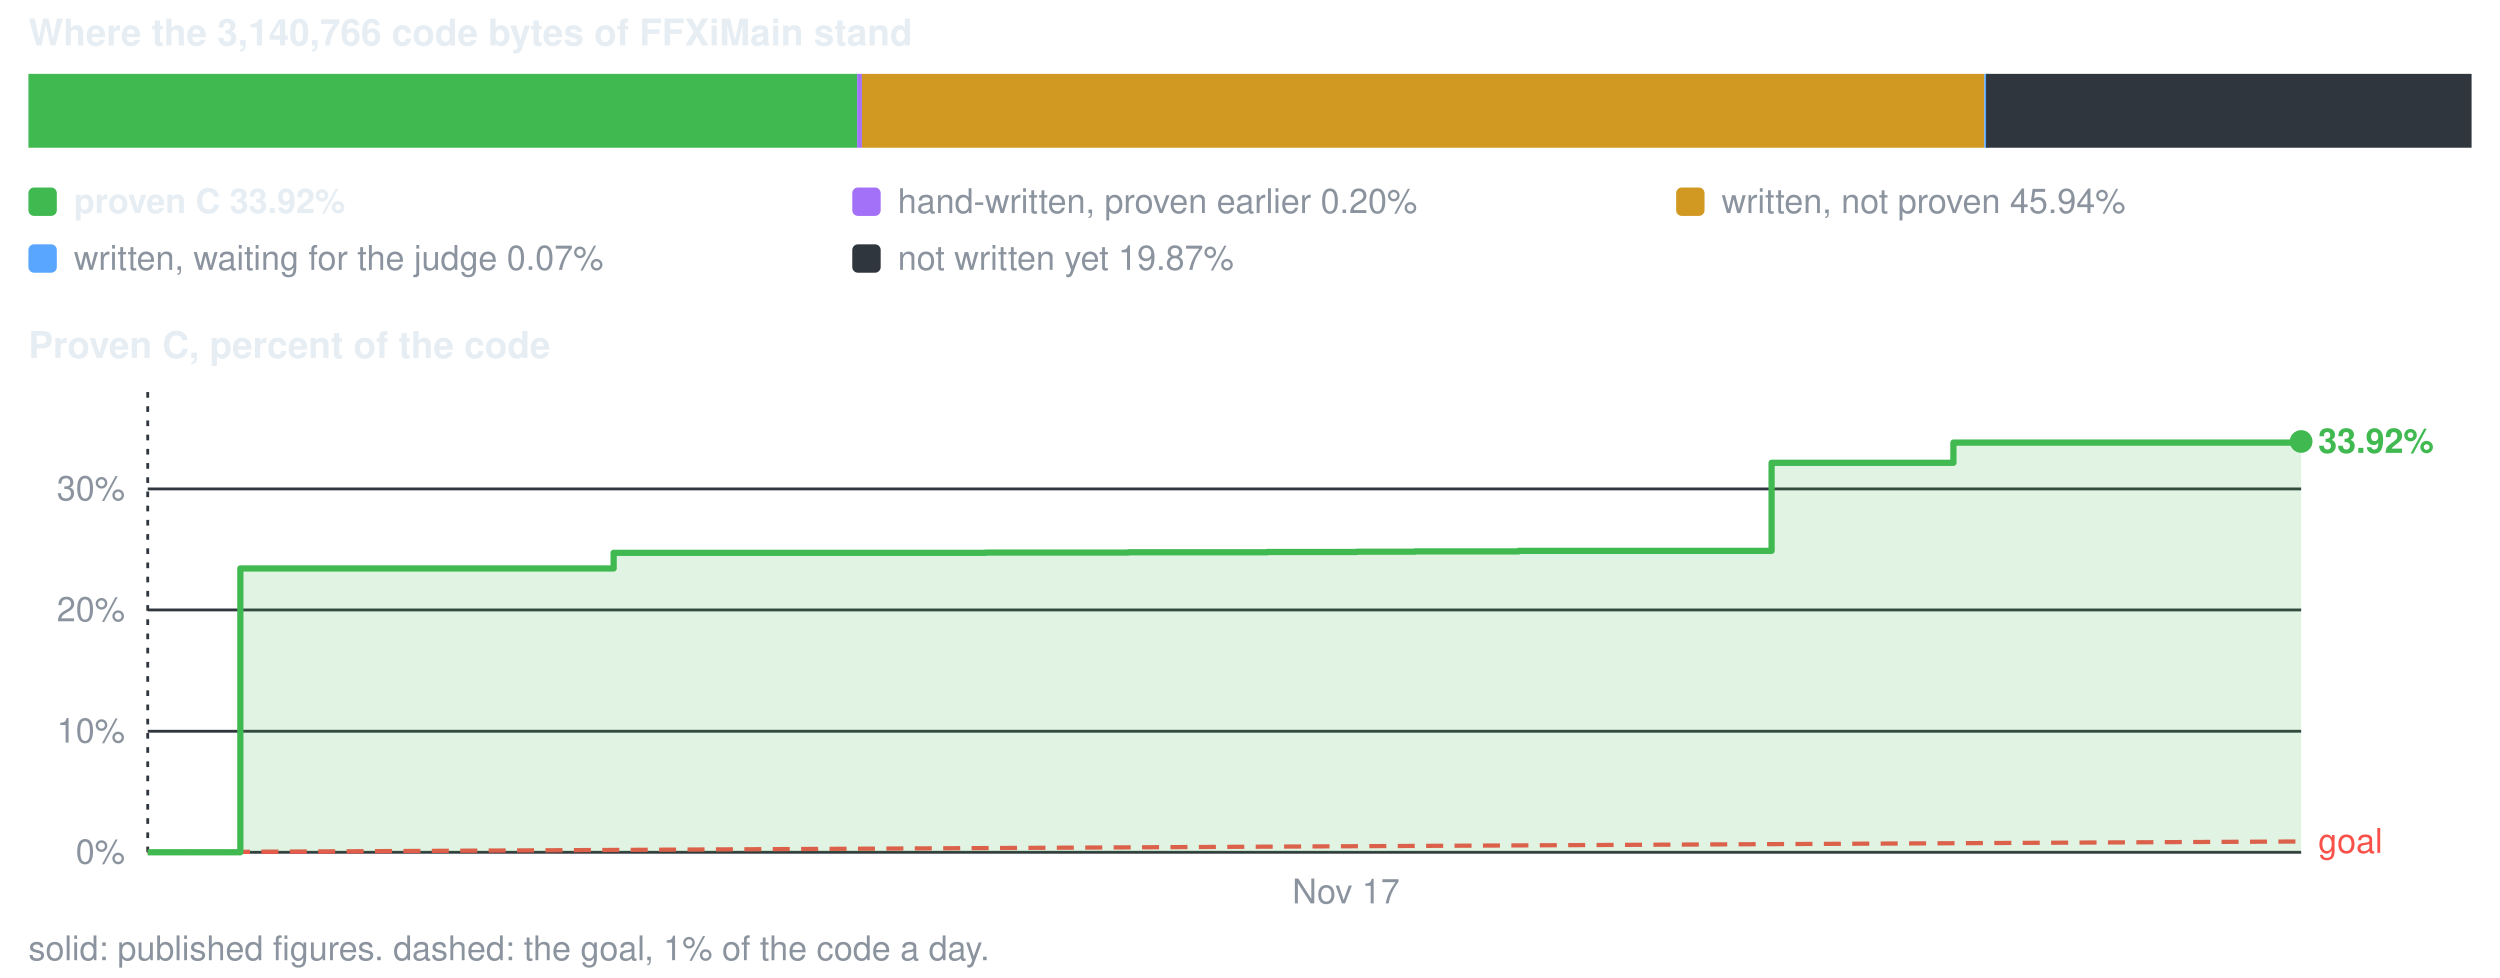
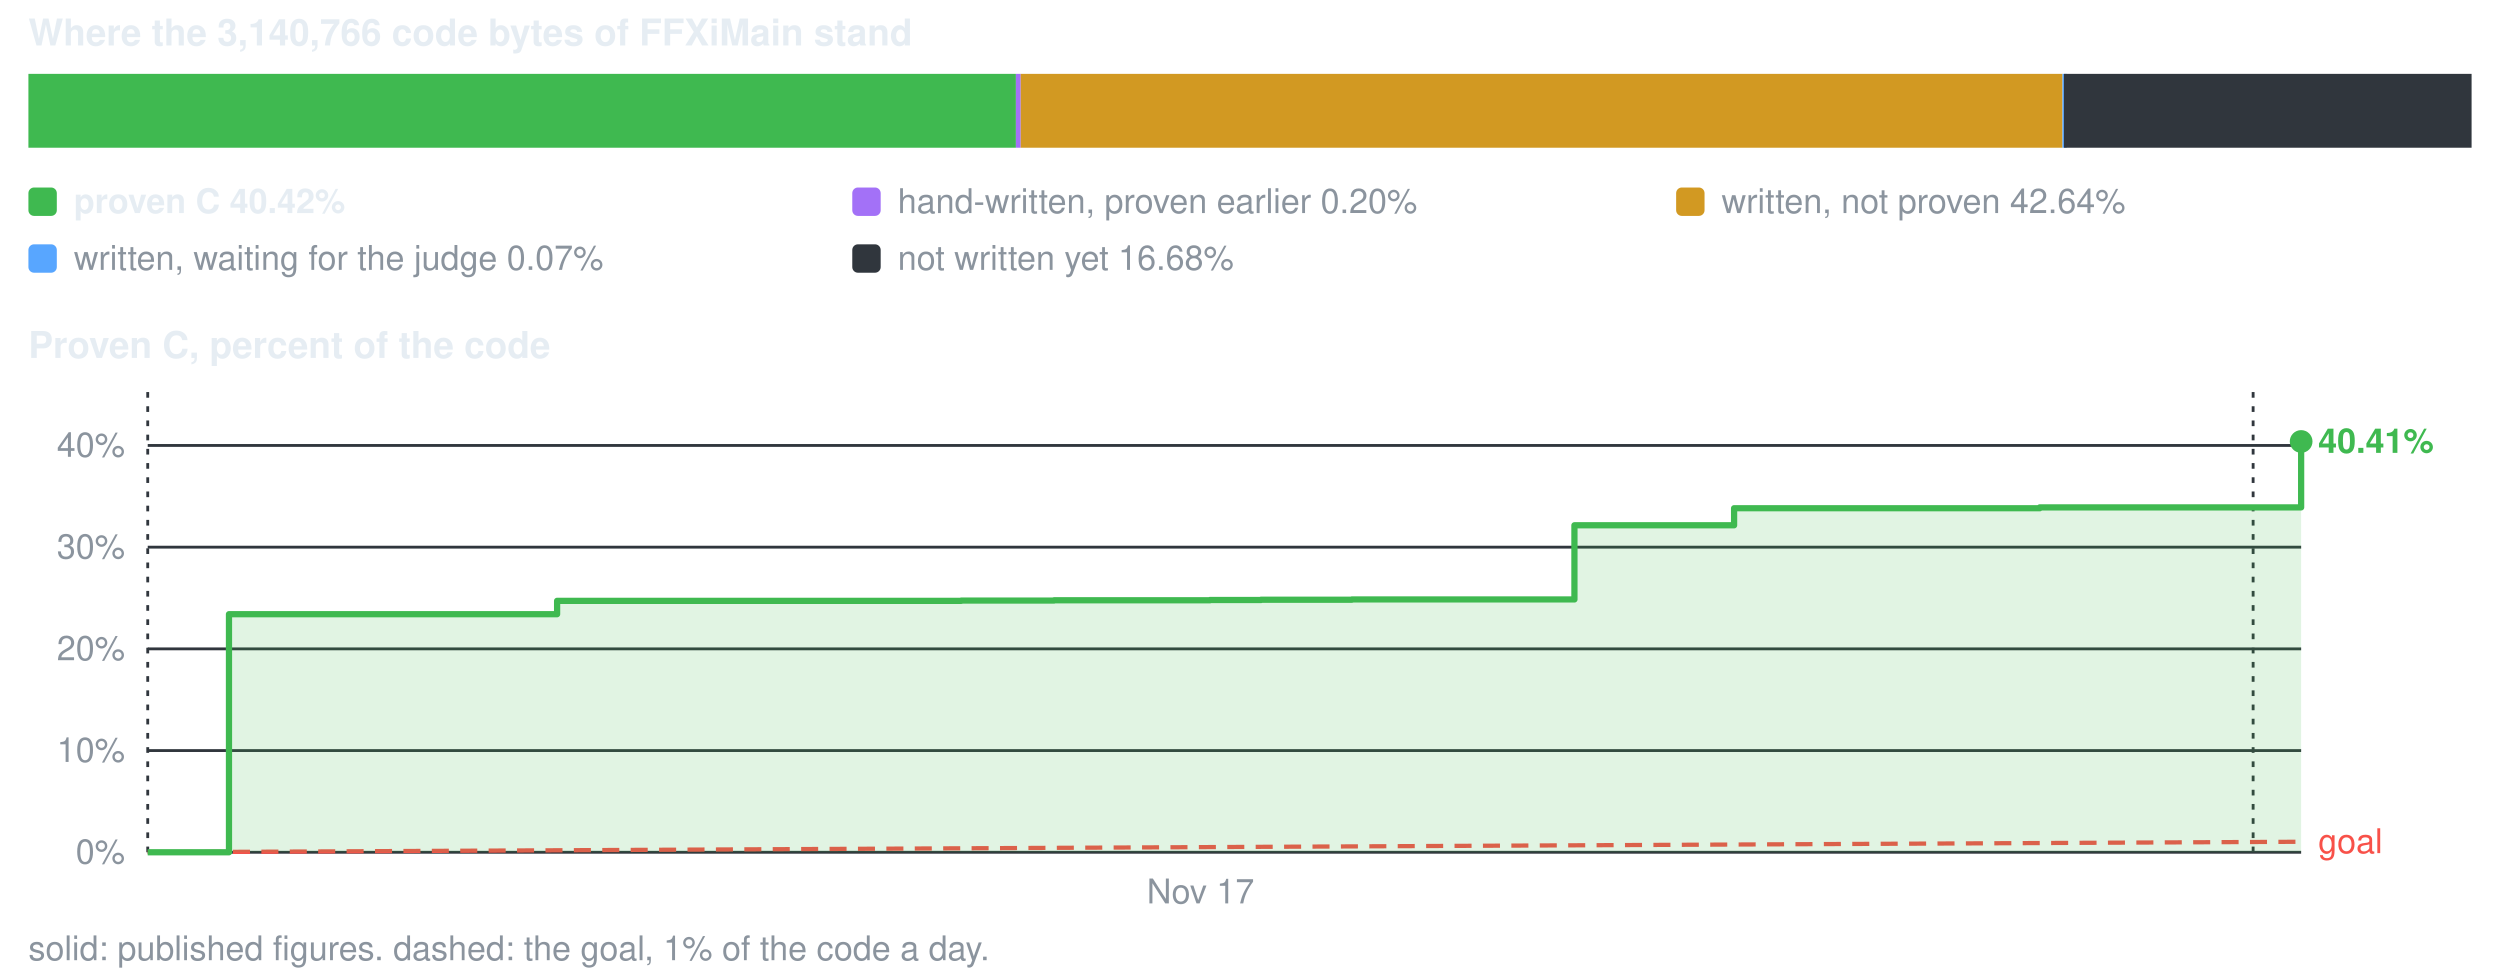
<svg xmlns="http://www.w3.org/2000/svg" viewBox="0 0 880 344" width="880" height="344" role="img" aria-label="conversion progress">
  <style>text{font-family:-apple-system,BlinkMacSystemFont,'Segoe UI',Helvetica,Arial,sans-serif;font-size:12px;fill:#8b949e}.s{fill:#e6edf3;font-weight:600}.b{font-size:13px}</style>
  <text x="10" y="16" class="s b">Where the 3,140,766 code bytes of FFXiMain stand</text>
-   <rect x="10.0" y="26" width="291.7" height="26" fill="#3fb950" />
-   <rect x="301.7" y="26" width="1.7" height="26" fill="#a371f7" />
-   <rect x="303.4" y="26" width="395.1" height="26" fill="#d29922" />
-   <rect x="698.5" y="26" width="1.5" height="26" fill="#58a6ff" />
-   <rect x="699.1" y="26" width="170.9" height="26" fill="#30363d" />
+   <rect x="10.0" y="26" width="347.6" height="26" fill="#3fb950" />
+   <rect x="357.6" y="26" width="1.7" height="26" fill="#a371f7" />
+   <rect x="359.3" y="26" width="366.7" height="26" fill="#d29922" />
+   <rect x="726.0" y="26" width="1.5" height="26" fill="#58a6ff" />
+   <rect x="726.5" y="26" width="143.5" height="26" fill="#30363d" />
  <rect x="10" y="66" width="10" height="10" rx="2" fill="#3fb950" />
-   <text x="26" y="75" class="s">proven C 33.92%</text>
+   <text x="26" y="75" class="s">proven C 40.42%</text>
  <rect x="300" y="66" width="10" height="10" rx="2" fill="#a371f7" />
  <text x="316" y="75">hand-written, proven earlier 0.20%</text>
  <rect x="590" y="66" width="10" height="10" rx="2" fill="#d29922" />
-   <text x="606" y="75">written, not proven 45.94%</text>
+   <text x="606" y="75">written, not proven 42.64%</text>
  <rect x="10" y="86" width="10" height="10" rx="2" fill="#58a6ff" />
  <text x="26" y="95">written, waiting for the judge 0.07%</text>
  <rect x="300" y="86" width="10" height="10" rx="2" fill="#30363d" />
-   <text x="316" y="95">not written yet 19.87%</text>
+   <text x="316" y="95">not written yet 16.68%</text>
  <text x="10" y="126" class="s b">Proven C, percent of the code</text>
  <line x1="52" y1="300.0" x2="810" y2="300.0" stroke="#30363d" stroke-width="1" />
  <text x="44" y="304.0" text-anchor="end">0%</text>
-   <line x1="52" y1="257.4" x2="810" y2="257.4" stroke="#30363d" stroke-width="1" />
-   <text x="44" y="261.4" text-anchor="end">10%</text>
-   <line x1="52" y1="214.7" x2="810" y2="214.7" stroke="#30363d" stroke-width="1" />
-   <text x="44" y="218.7" text-anchor="end">20%</text>
-   <line x1="52" y1="172.1" x2="810" y2="172.1" stroke="#30363d" stroke-width="1" />
-   <text x="44" y="176.1" text-anchor="end">30%</text>
+   <line x1="52" y1="264.2" x2="810" y2="264.2" stroke="#30363d" stroke-width="1" />
+   <text x="44" y="268.2" text-anchor="end">10%</text>
+   <line x1="52" y1="228.4" x2="810" y2="228.4" stroke="#30363d" stroke-width="1" />
+   <text x="44" y="232.4" text-anchor="end">20%</text>
+   <line x1="52" y1="192.6" x2="810" y2="192.6" stroke="#30363d" stroke-width="1" />
+   <text x="44" y="196.6" text-anchor="end">30%</text>
+   <line x1="52" y1="156.8" x2="810" y2="156.8" stroke="#30363d" stroke-width="1" />
+   <text x="44" y="160.8" text-anchor="end">40%</text>
  <line x1="52.0" y1="138" x2="52.0" y2="300" stroke="#30363d" stroke-width="1" stroke-dasharray="2 3" />
-   <text x="473.8" y="318" text-anchor="middle">Nov 17</text>
-   <line x1="52.0" y1="300.0" x2="810.0" y2="296.2" stroke="#f85149" stroke-width="1.5" stroke-dasharray="6 4" />
-   <text x="816.0" y="300.2" style="fill:#f85149">goal</text>
-   <path d="M52.0 300.0 H84.6 V200.1 H98.2 V200.1 H121.3 V200.1 H154.7 V200.1 H216.0 V194.6 H230.0 V194.6 H255.7 V194.6 H297.4 V194.6 H321.6 V194.6 H346.9 V194.5 H378.0 V194.5 H397.2 V194.4 H415.1 V194.4 H446.1 V194.3 H477.5 V194.2 H498.0 V194.1 H534.5 V193.9 H623.6 V162.9 H687.6 V155.8 H708.0 V155.8 H810.0 V155.4 V300.0 H52.0 Z" fill="#3fb950" fill-opacity="0.16" />
-   <path d="M52.0 300.0 H84.6 V200.1 H98.2 V200.1 H121.3 V200.1 H154.7 V200.1 H216.0 V194.6 H230.0 V194.6 H255.7 V194.6 H297.4 V194.6 H321.6 V194.6 H346.9 V194.5 H378.0 V194.5 H397.2 V194.4 H415.1 V194.4 H446.1 V194.3 H477.5 V194.2 H498.0 V194.1 H534.5 V193.9 H623.6 V162.9 H687.6 V155.8 H708.0 V155.8 H810.0 V155.4" fill="none" stroke="#3fb950" stroke-width="2.2" stroke-linejoin="round" />
+   <text x="422.6" y="318" text-anchor="middle">Nov 17</text>
+   <line x1="793.1" y1="138" x2="793.1" y2="300" stroke="#30363d" stroke-width="1" stroke-dasharray="2 3" />
+   <line x1="52.0" y1="300.0" x2="810.0" y2="296.3" stroke="#f85149" stroke-width="1.5" stroke-dasharray="6 4" />
+   <text x="816.0" y="300.3" style="fill:#f85149">goal</text>
+   <path d="M52.0 300.0 H80.6 V216.2 H92.6 V216.2 H112.9 V216.2 H142.2 V216.2 H196.1 V211.5 H208.4 V211.5 H231.0 V211.5 H267.6 V211.5 H288.8 V211.5 H311.1 V211.5 H338.4 V211.4 H355.3 V211.4 H371.0 V211.3 H398.3 V211.3 H425.9 V211.2 H443.9 V211.1 H475.9 V211.0 H554.2 V184.9 H610.4 V178.9 H628.3 V178.9 H718.0 V178.6 H810.0 V155.4 V300.0 H52.0 Z" fill="#3fb950" fill-opacity="0.16" />
+   <path d="M52.0 300.0 H80.6 V216.2 H92.6 V216.2 H112.9 V216.2 H142.2 V216.2 H196.1 V211.5 H208.4 V211.5 H231.0 V211.5 H267.6 V211.5 H288.8 V211.5 H311.1 V211.5 H338.4 V211.4 H355.3 V211.4 H371.0 V211.3 H398.3 V211.3 H425.9 V211.2 H443.9 V211.1 H475.9 V211.0 H554.2 V184.9 H610.4 V178.9 H628.3 V178.9 H718.0 V178.6 H810.0 V155.4" fill="none" stroke="#3fb950" stroke-width="2.2" stroke-linejoin="round" />
  <circle cx="810.0" cy="155.4" r="4" fill="#3fb950" />
-   <text x="816.0" y="159.4" class="s" style="fill:#3fb950">33.92%</text>
+   <text x="816.0" y="159.4" class="s" style="fill:#3fb950">40.41%</text>
  <text x="10" y="338">solid: published figures. dashed: the goal, 1% of the code a day.</text>
</svg>
